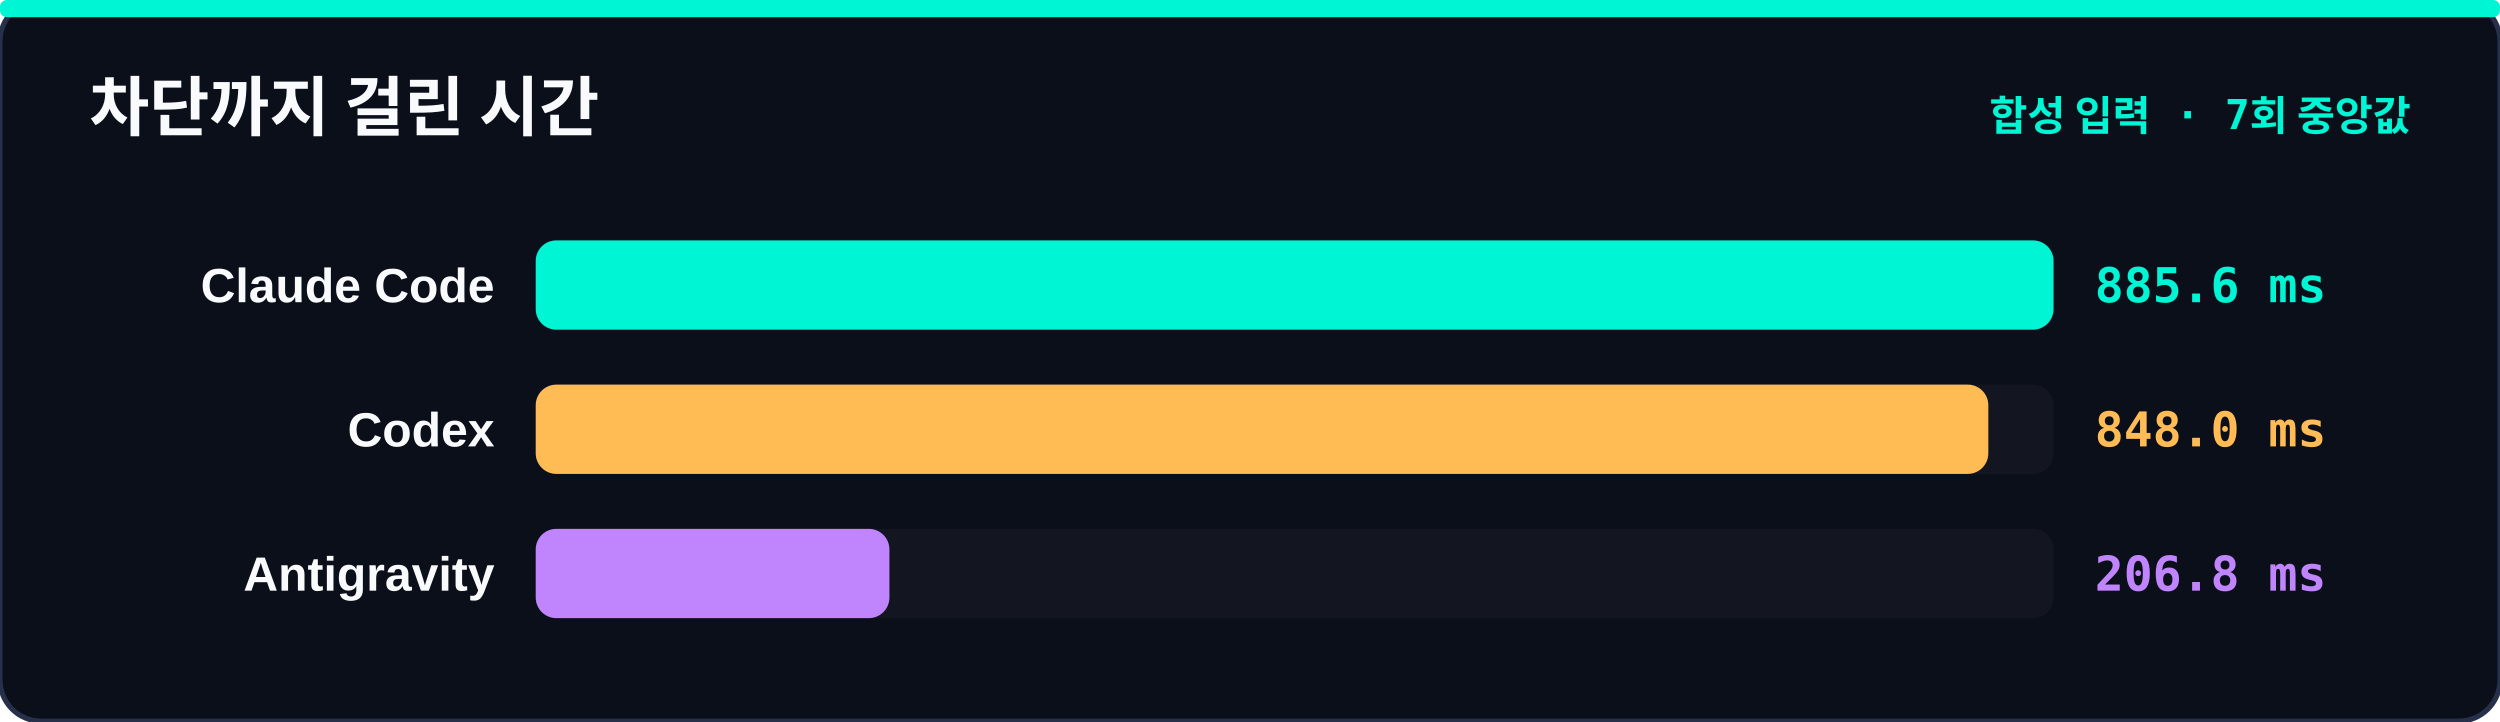
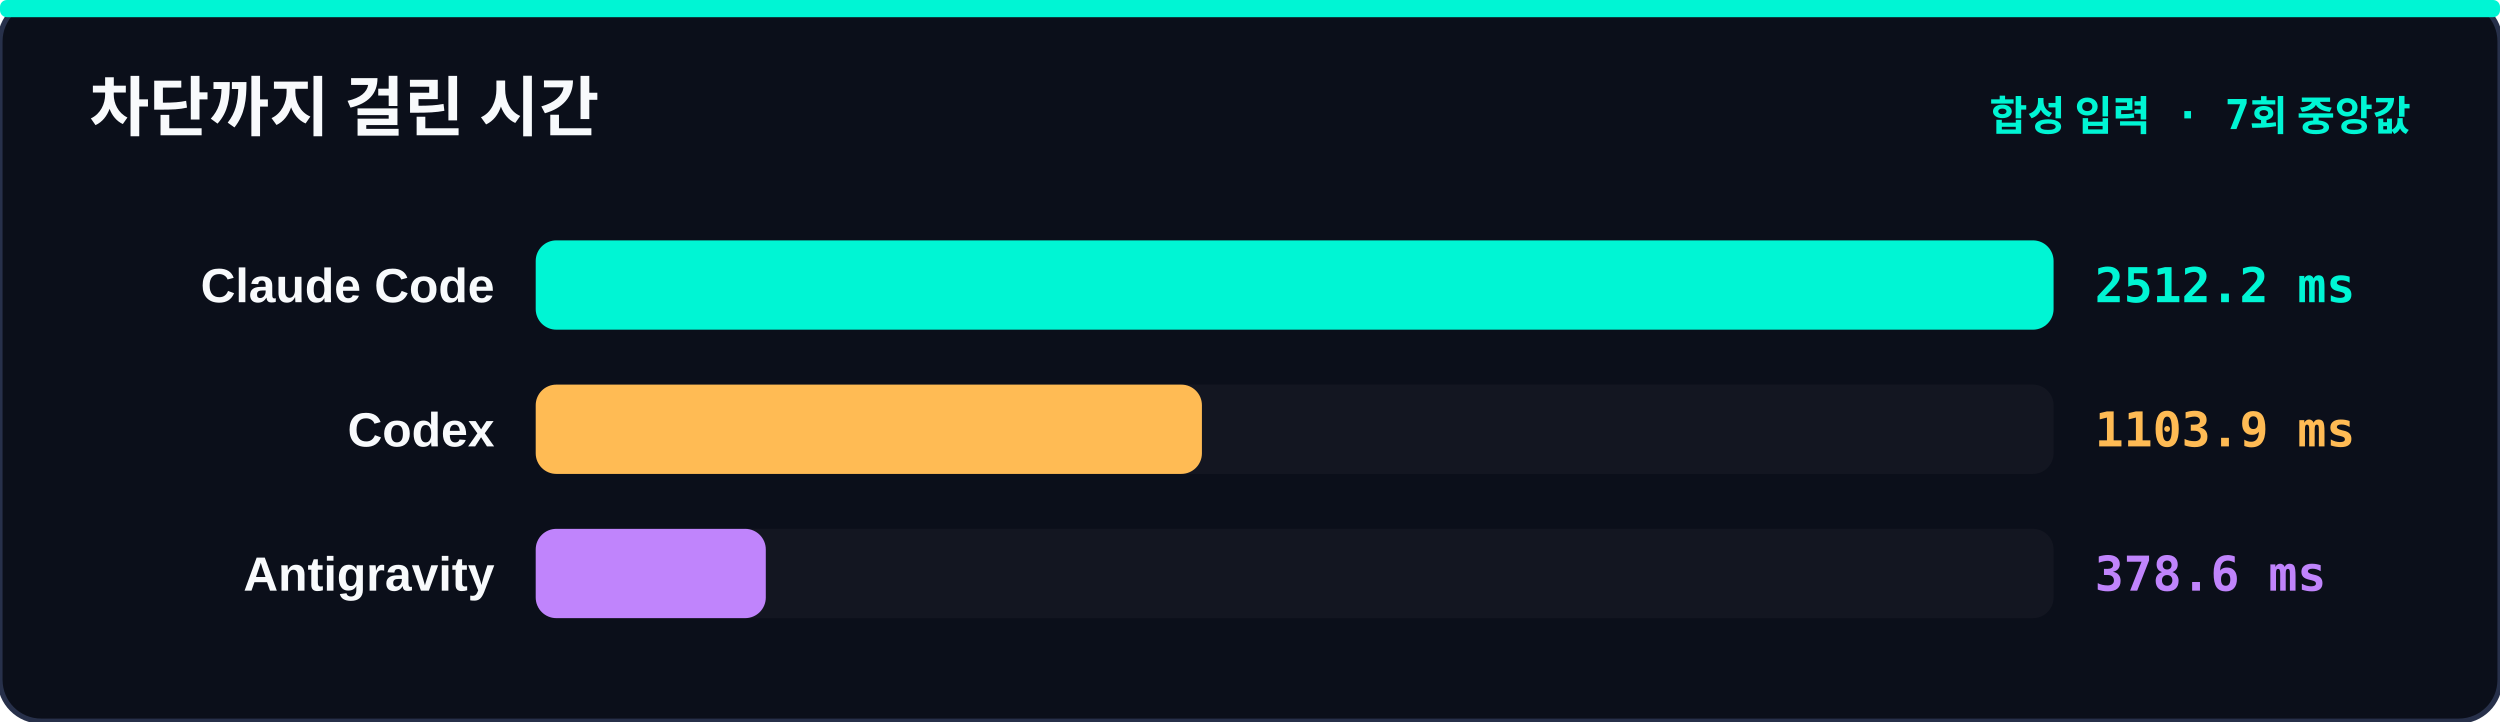
<svg xmlns="http://www.w3.org/2000/svg" width="728" height="210" viewBox="0 0 728 210" role="img" aria-labelledby="title desc">
  <rect width="728" height="210" rx="12" fill="#0B0F1A" stroke="#27304A" stroke-width="1.5" />
  <rect x="0" y="0" width="728" height="5" rx="2" fill="#00F5D4" />
  <text x="26" y="38" fill="#F8FAFC" font-family="ui-sans-serif, system-ui, Segoe UI, Arial, 'Malgun Gothic', 'Apple SD Gothic Neo', sans-serif" font-size="19" font-weight="700">차단까지 걸린 시간</text>
  <text x="702" y="38" text-anchor="end" fill="#00F5D4" font-family="ui-monospace, SFMono-Regular, Consolas, 'Malgun Gothic', 'Apple SD Gothic Neo', monospace" font-size="12" font-weight="700">합성 입력 · 7회 중앙값</text>
  <text x="144" y="88" text-anchor="end" fill="#F8FAFC" font-family="Segoe UI, Arial, 'Malgun Gothic', 'Apple SD Gothic Neo', sans-serif" font-size="14" font-weight="600">Claude Code</text>
  <rect x="156" y="70" width="442" height="26" rx="6" fill="#131621" />
  <rect x="156" y="70" width="442" height="26" rx="6" fill="#00F5D4" />
-   <text x="610" y="88" fill="#00F5D4" font-family="ui-monospace, Consolas, 'Malgun Gothic', 'Apple SD Gothic Neo', monospace" font-size="14" font-weight="700">885.6 ms</text>
+   <text x="610" y="88" fill="#00F5D4" font-family="ui-monospace, Consolas, 'Malgun Gothic', 'Apple SD Gothic Neo', monospace" font-size="14" font-weight="700">2512.2 ms</text>
  <text x="144" y="130" text-anchor="end" fill="#F8FAFC" font-family="Segoe UI, Arial, 'Malgun Gothic', 'Apple SD Gothic Neo', sans-serif" font-size="14" font-weight="600">Codex</text>
  <rect x="156" y="112" width="442" height="26" rx="6" fill="#131621" />
-   <rect x="156" y="112" width="423" height="26" rx="6" fill="#FFBB54" />
-   <text x="610" y="130" fill="#FFBB54" font-family="ui-monospace, Consolas, 'Malgun Gothic', 'Apple SD Gothic Neo', monospace" font-size="14" font-weight="700">848.0 ms</text>
+   <rect x="156" y="112" width="194" height="26" rx="6" fill="#FFBB54" />
+   <text x="610" y="130" fill="#FFBB54" font-family="ui-monospace, Consolas, 'Malgun Gothic', 'Apple SD Gothic Neo', monospace" font-size="14" font-weight="700">1103.9 ms</text>
  <text x="144" y="172" text-anchor="end" fill="#F8FAFC" font-family="Segoe UI, Arial, 'Malgun Gothic', 'Apple SD Gothic Neo', sans-serif" font-size="14" font-weight="600">Antigravity</text>
  <rect x="156" y="154" width="442" height="26" rx="6" fill="#131621" />
-   <rect x="156" y="154" width="103" height="26" rx="6" fill="#C084FC" />
-   <text x="610" y="172" fill="#C084FC" font-family="ui-monospace, Consolas, 'Malgun Gothic', 'Apple SD Gothic Neo', monospace" font-size="14" font-weight="700">206.8 ms</text>
+   <rect x="156" y="154" width="67" height="26" rx="6" fill="#C084FC" />
+   <text x="610" y="172" fill="#C084FC" font-family="ui-monospace, Consolas, 'Malgun Gothic', 'Apple SD Gothic Neo', monospace" font-size="14" font-weight="700">378.6 ms</text>
</svg>
